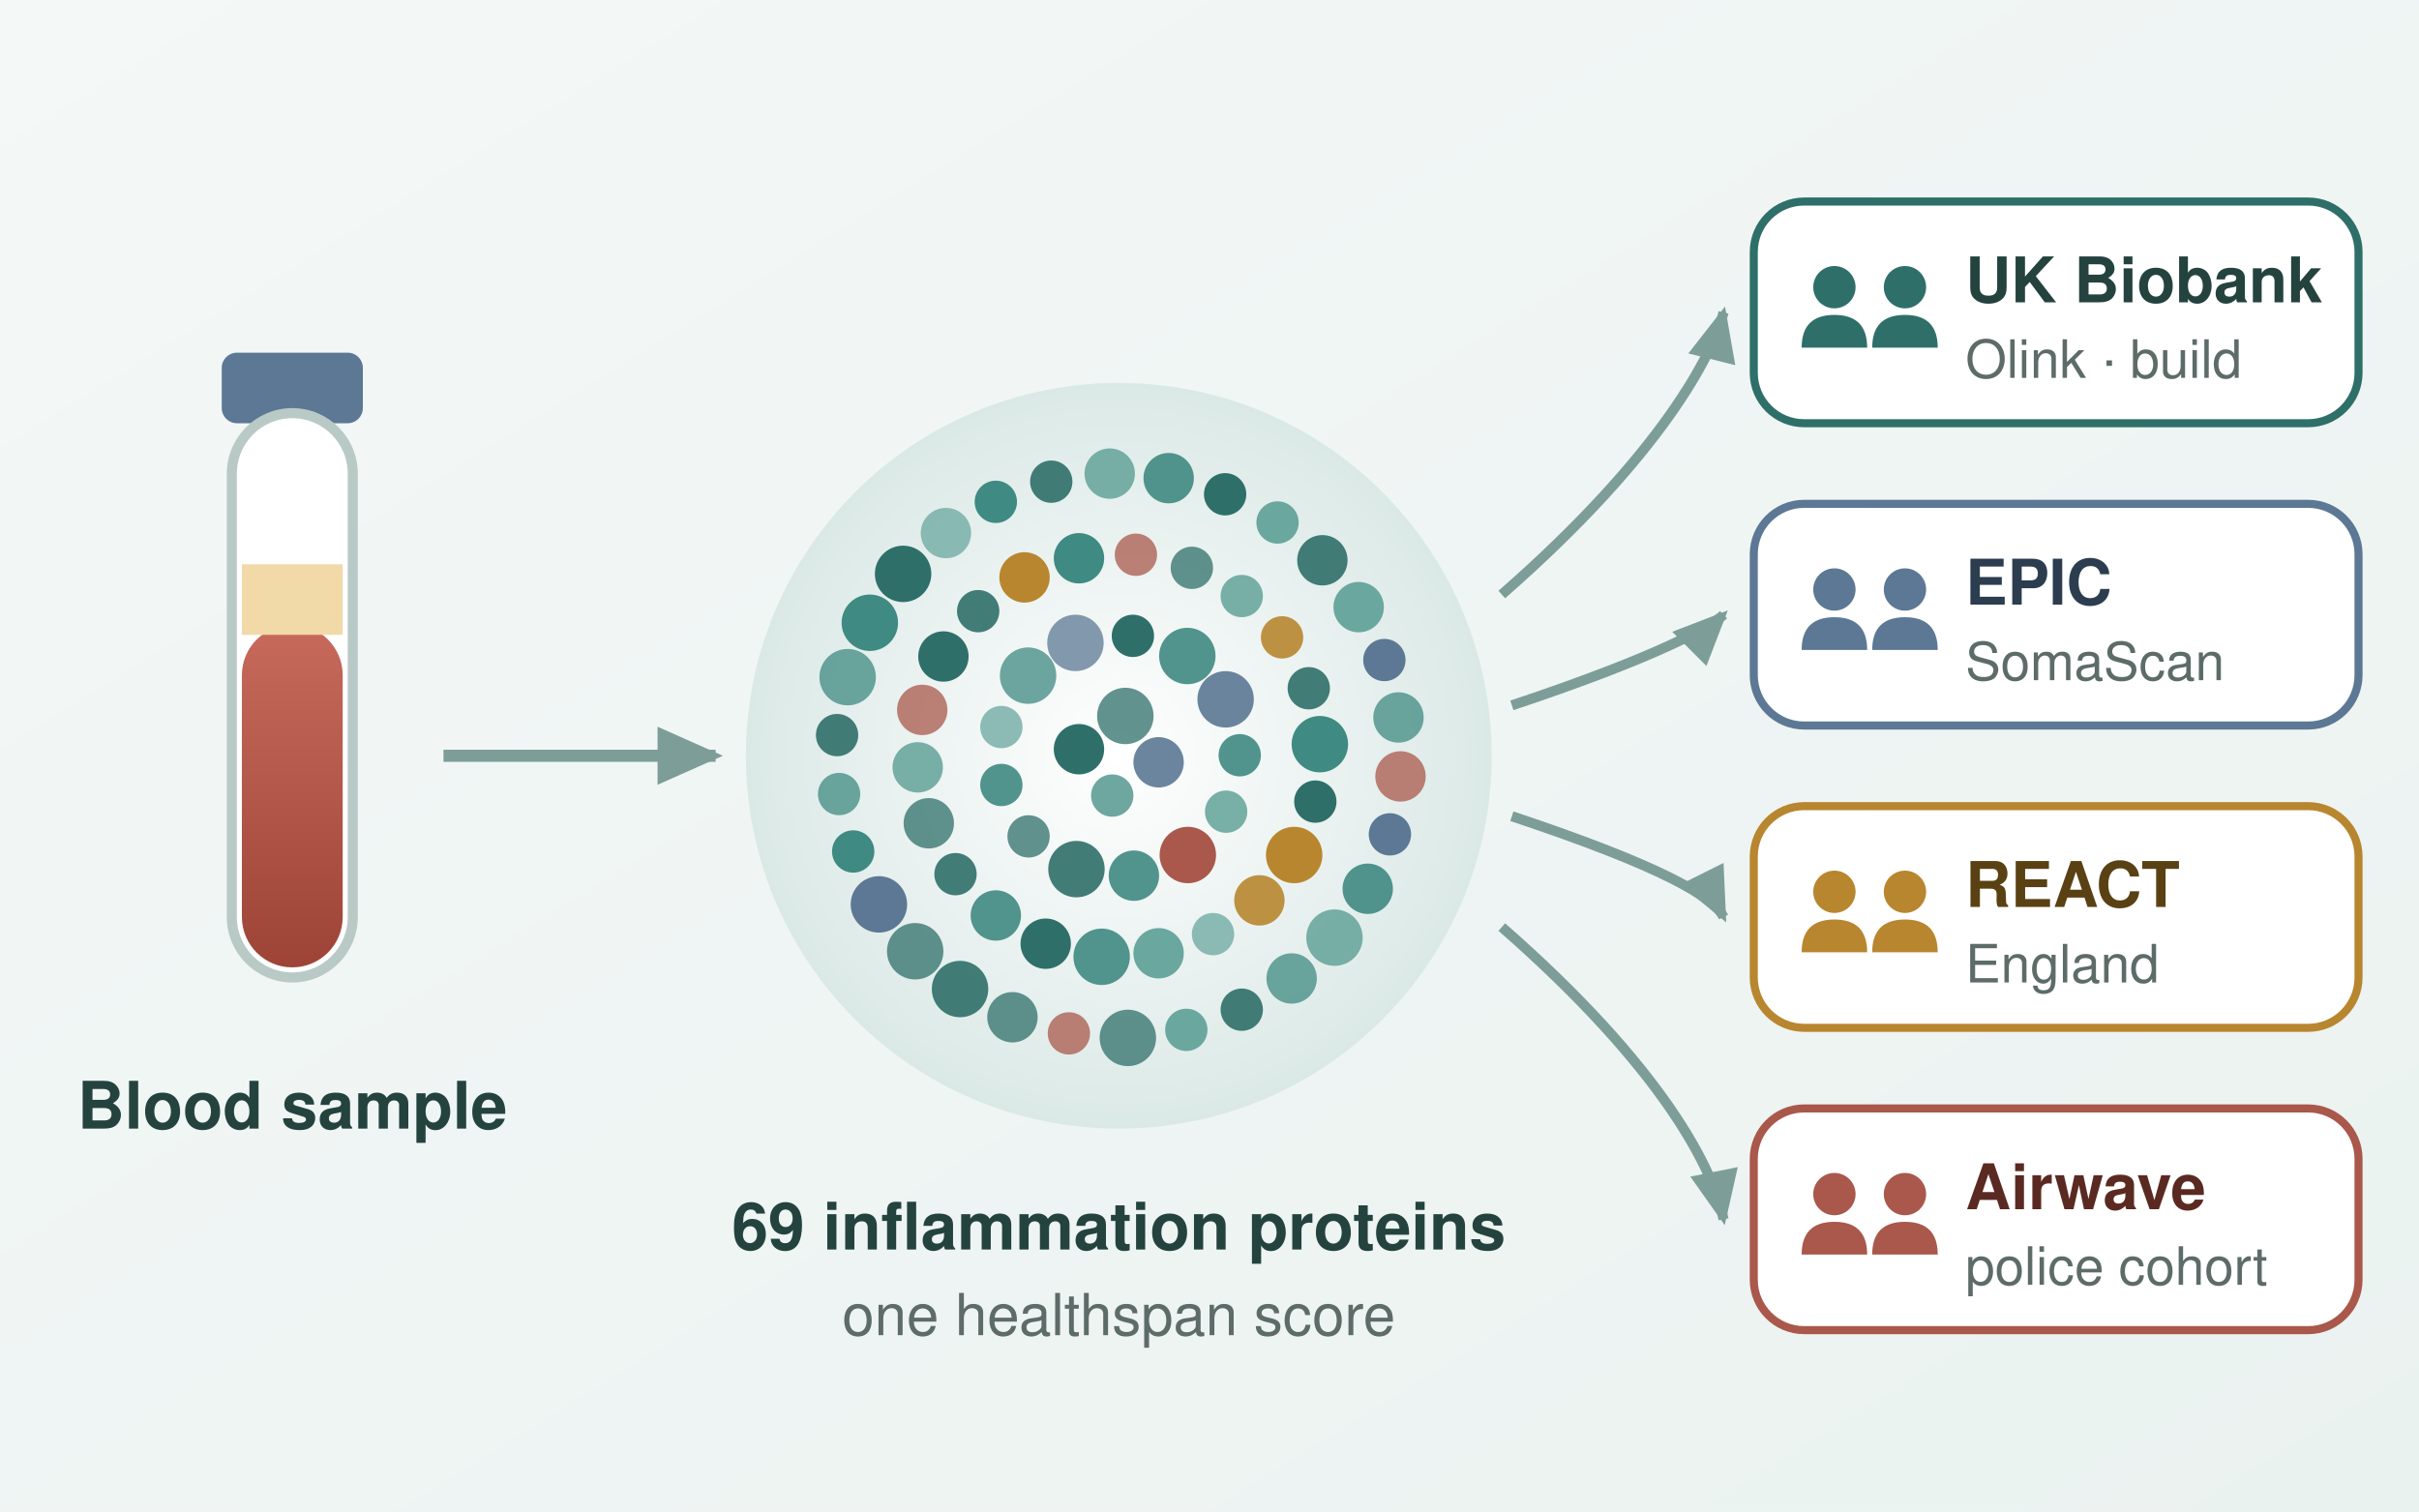
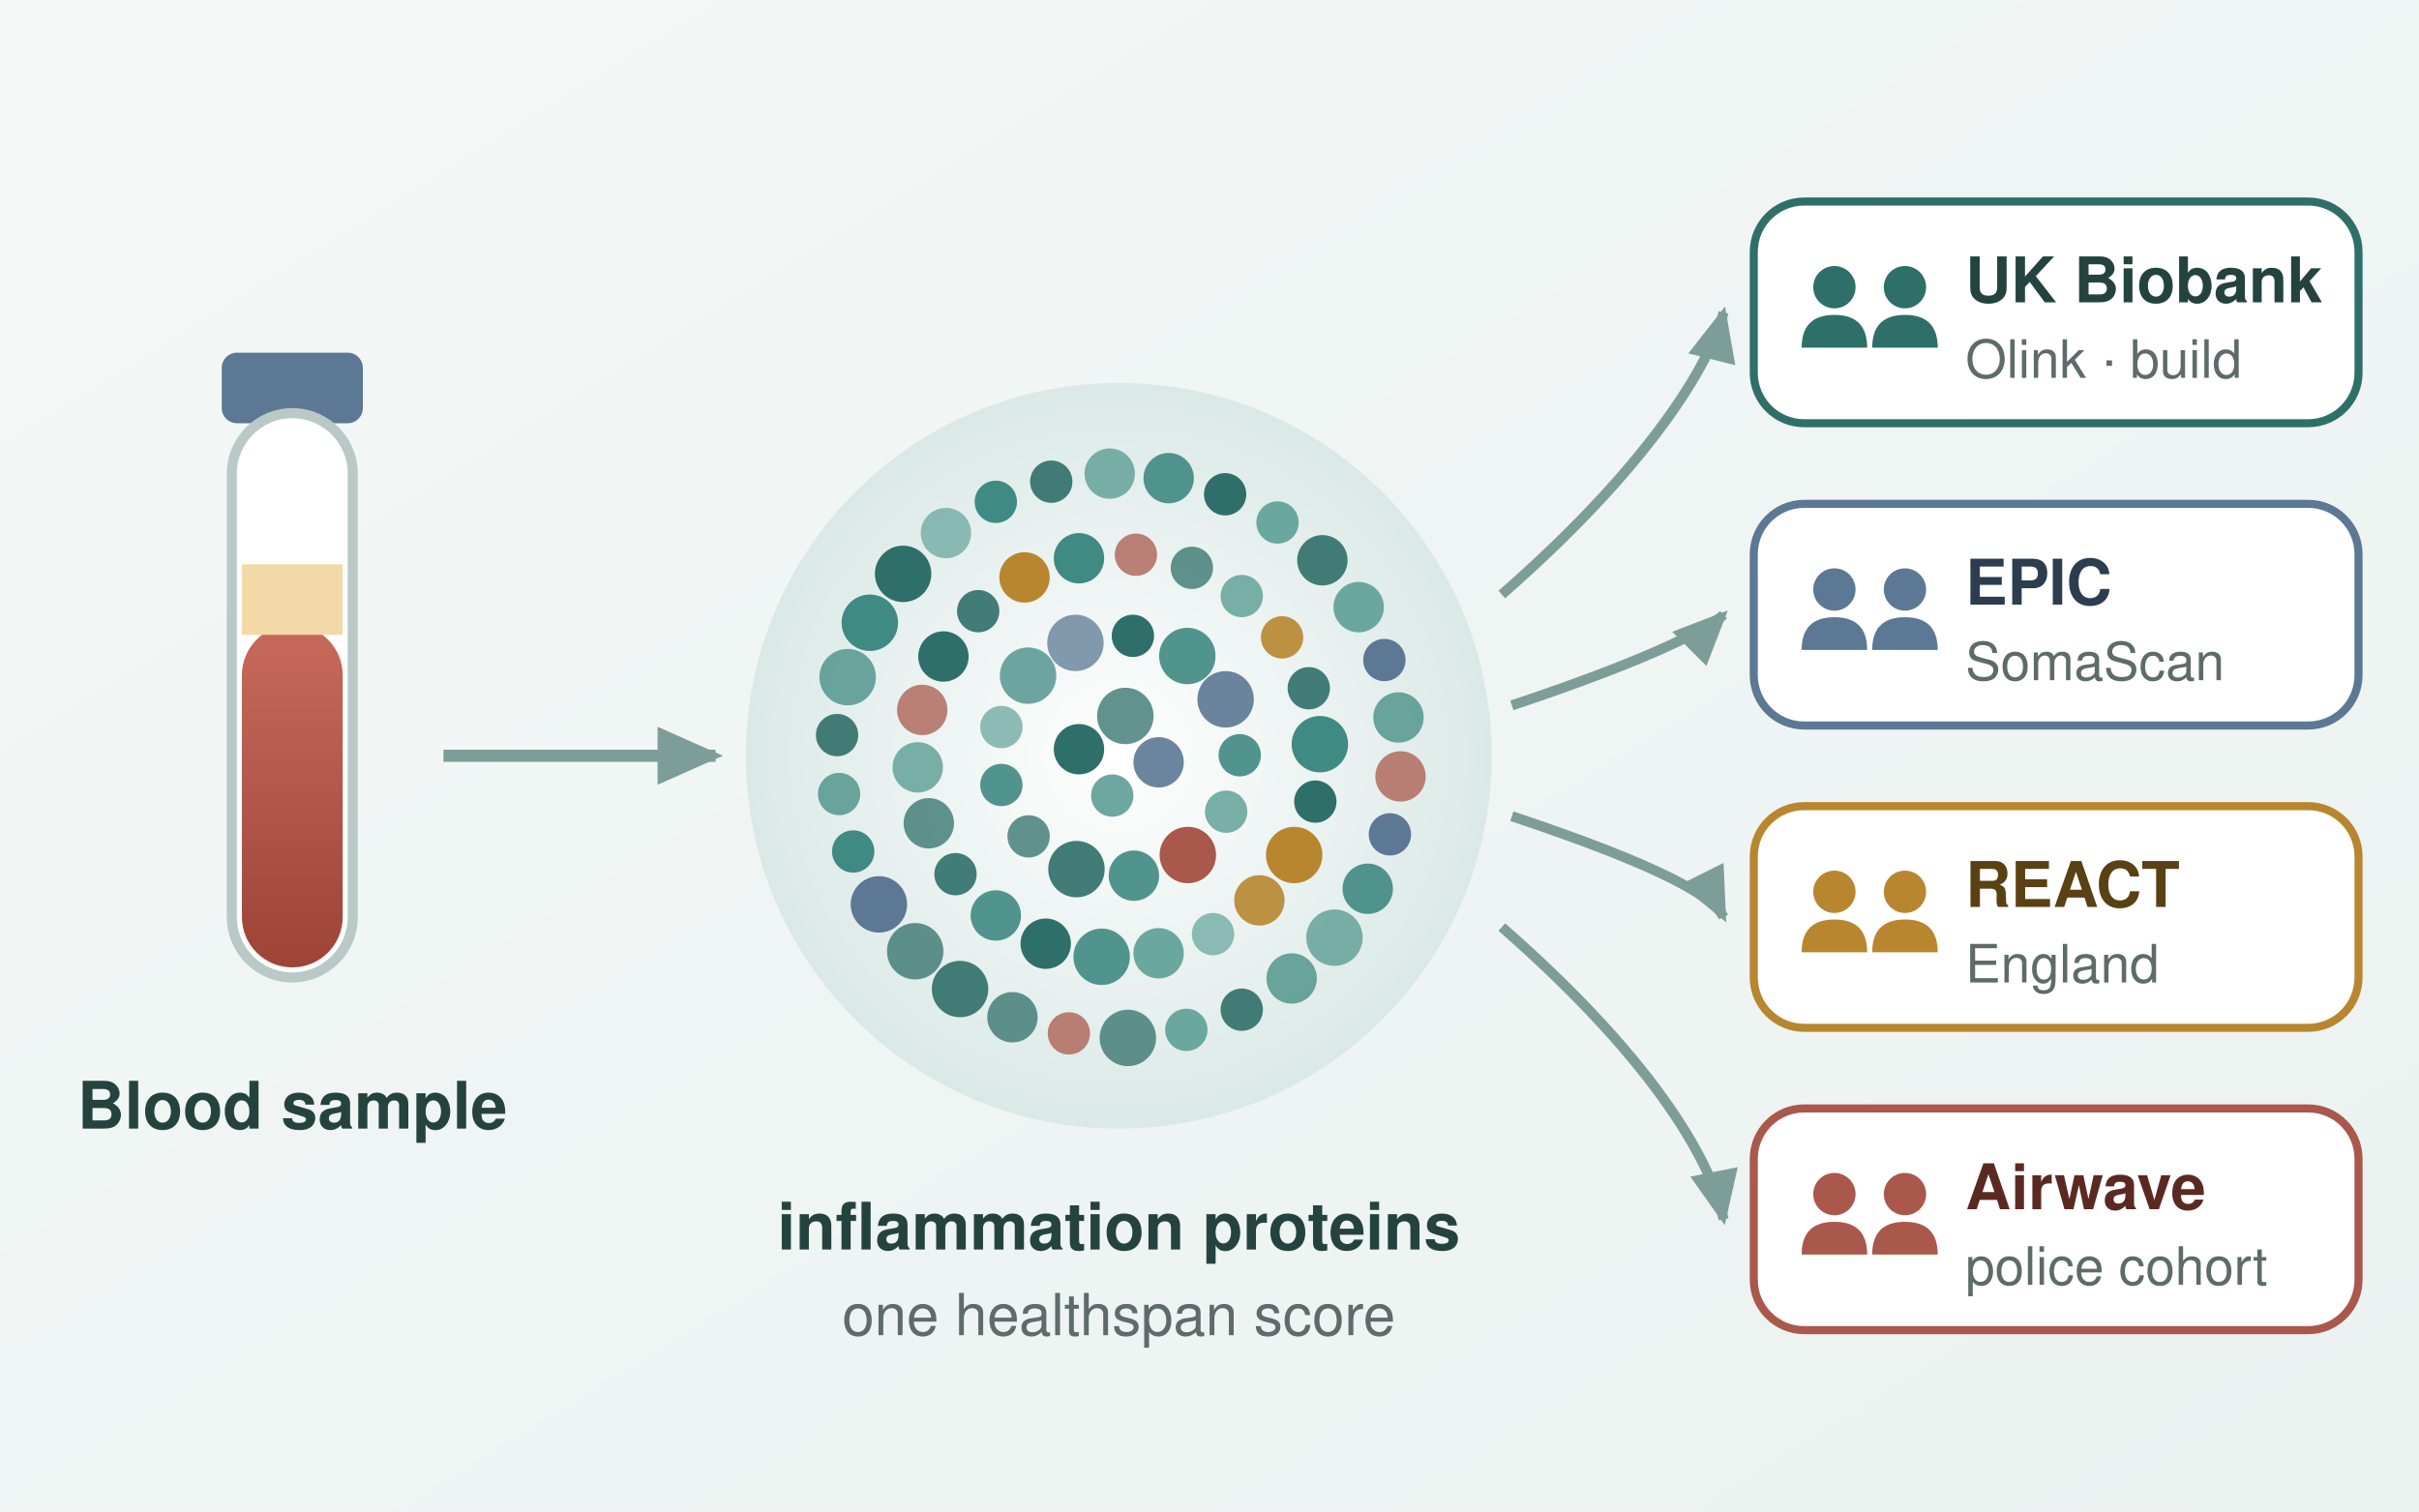
<svg xmlns="http://www.w3.org/2000/svg" viewBox="0 0 480 300" font-family="Helvetica Neue, Helvetica, Arial, sans-serif">
  <defs>
    <linearGradient id="bg" x1="0" y1="0" x2="1" y2="1">
      <stop offset="0" stop-color="#f4f8f7" />
      <stop offset="1" stop-color="#eaf2f0" />
    </linearGradient>
    <linearGradient id="blood" x1="0" y1="0" x2="0" y2="1">
      <stop offset="0" stop-color="#c76a5c" />
      <stop offset="1" stop-color="#9d4436" />
    </linearGradient>
    <radialGradient id="halo">
      <stop offset="0" stop-color="#ffffff" />
      <stop offset="1" stop-color="#dbe9e6" />
    </radialGradient>
    <marker id="ar" viewBox="0 0 10 10" refX="8" refY="5" markerWidth="6" markerHeight="6" orient="auto">
      <path d="M0,1L9,5L0,9z" fill="#7d9d98" />
    </marker>
    <g id="pp">
      <circle r="4.2" cy="-5" />
      <path d="M-6.5,7 Q-6.5,0.5 0,0.5 Q6.5,0.5 6.5,7z" />
    </g>
  </defs>
  <rect width="480" height="300" fill="url(#bg)" />
  <g transform="translate(58,78)">
    <rect x="-14" y="-8" width="28" height="14" rx="3" fill="#5c7894" />
    <rect x="-12" y="4" width="24" height="112" rx="12" fill="#ffffff" stroke="#b9c9c6" stroke-width="2" />
    <rect x="-10" y="46" width="20" height="68" rx="10" fill="url(#blood)" />
    <rect x="-10" y="34" width="20" height="14" fill="#f1d9a8" />
    <text x="0" y="146" text-anchor="middle" font-size="13" font-weight="600" fill="#24433f">Blood sample</text>
  </g>
  <path d="M88,150 C110,150 120,150 142,150" stroke="#7d9d98" stroke-width="2.4" fill="none" marker-end="url(#ar)" />
  <g transform="translate(222,150)">
    <circle r="74" fill="url(#halo)" />
    <g id="ring">
      <circle cx="24.4" cy="50.4" r="4.2" fill="#2f6f69" opacity="0.9" />
      <circle cx="13.4" cy="54.4" r="4.2" fill="#6aa79f" opacity="1" />
      <circle cx="1.8" cy="56.0" r="5.6" fill="#2f6f69" opacity="0.75" />
      <circle cx="-9.9" cy="55.1" r="4.2" fill="#a9584b" opacity="0.75" />
      <circle cx="-21.1" cy="51.9" r="5" fill="#2f6f69" opacity="0.75" />
      <circle cx="-31.5" cy="46.3" r="5.6" fill="#2f6f69" opacity="0.9" />
      <circle cx="-40.4" cy="38.8" r="5.6" fill="#2f6f69" opacity="0.75" />
      <circle cx="-47.6" cy="29.5" r="5.6" fill="#5c7894" opacity="1" />
      <circle cx="-52.7" cy="19.0" r="4.2" fill="#3f8a82" opacity="1" />
      <circle cx="-55.5" cy="7.6" r="4.2" fill="#3f8a82" opacity="0.75" />
      <circle cx="-55.9" cy="-4.1" r="4.2" fill="#2f6f69" opacity="0.9" />
      <circle cx="-53.8" cy="-15.6" r="5.6" fill="#3f8a82" opacity="0.75" />
      <circle cx="-49.4" cy="-26.4" r="5.6" fill="#3f8a82" opacity="1" />
      <circle cx="-42.8" cy="-36.1" r="5.6" fill="#2f6f69" opacity="1" />
      <circle cx="-34.3" cy="-44.2" r="5" fill="#6aa79f" opacity="0.75" />
      <circle cx="-24.4" cy="-50.4" r="4.2" fill="#3f8a82" opacity="1" />
      <circle cx="-13.4" cy="-54.4" r="4.2" fill="#2f6f69" opacity="0.9" />
      <circle cx="-1.8" cy="-56.0" r="5" fill="#6aa79f" opacity="0.9" />
      <circle cx="9.9" cy="-55.1" r="5" fill="#3f8a82" opacity="0.9" />
      <circle cx="21.1" cy="-51.9" r="4.2" fill="#2f6f69" opacity="1" />
      <circle cx="31.5" cy="-46.3" r="4.2" fill="#6aa79f" opacity="1" />
      <circle cx="40.4" cy="-38.8" r="5" fill="#2f6f69" opacity="0.9" />
      <circle cx="47.6" cy="-29.5" r="5" fill="#6aa79f" opacity="1" />
      <circle cx="52.7" cy="-19.0" r="4.2" fill="#5c7894" opacity="1" />
      <circle cx="55.5" cy="-7.6" r="5" fill="#3f8a82" opacity="0.75" />
      <circle cx="55.9" cy="4.1" r="5" fill="#a9584b" opacity="0.75" />
      <circle cx="53.8" cy="15.6" r="4.2" fill="#5c7894" opacity="1" />
      <circle cx="49.4" cy="26.4" r="5" fill="#3f8a82" opacity="0.9" />
      <circle cx="42.8" cy="36.1" r="5.6" fill="#6aa79f" opacity="0.9" />
      <circle cx="34.3" cy="44.2" r="5" fill="#3f8a82" opacity="0.75" />
      <circle cx="27.9" cy="28.7" r="5" fill="#b8862f" opacity="0.9" />
      <circle cx="18.7" cy="35.4" r="4.2" fill="#6aa79f" opacity="0.75" />
      <circle cx="7.9" cy="39.2" r="5" fill="#6aa79f" opacity="1" />
      <circle cx="-3.4" cy="39.9" r="5.6" fill="#3f8a82" opacity="0.9" />
      <circle cx="-14.5" cy="37.3" r="5" fill="#2f6f69" opacity="1" />
      <circle cx="-24.4" cy="31.7" r="5" fill="#3f8a82" opacity="0.9" />
      <circle cx="-32.4" cy="23.5" r="4.2" fill="#2f6f69" opacity="0.9" />
      <circle cx="-37.7" cy="13.4" r="5" fill="#2f6f69" opacity="0.75" />
      <circle cx="-39.9" cy="2.3" r="5" fill="#6aa79f" opacity="0.9" />
      <circle cx="-39.0" cy="-9.1" r="5" fill="#a9584b" opacity="0.75" />
      <circle cx="-34.8" cy="-19.7" r="5" fill="#2f6f69" opacity="1" />
      <circle cx="-27.9" cy="-28.7" r="4.2" fill="#2f6f69" opacity="0.9" />
      <circle cx="-18.7" cy="-35.4" r="5" fill="#b8862f" opacity="1" />
      <circle cx="-7.9" cy="-39.2" r="5" fill="#3f8a82" opacity="1" />
      <circle cx="3.4" cy="-39.9" r="4.2" fill="#a9584b" opacity="0.75" />
      <circle cx="14.5" cy="-37.3" r="4.2" fill="#2f6f69" opacity="0.75" />
      <circle cx="24.4" cy="-31.7" r="4.2" fill="#6aa79f" opacity="0.9" />
      <circle cx="32.4" cy="-23.5" r="4.2" fill="#b8862f" opacity="0.9" />
      <circle cx="37.7" cy="-13.4" r="4.2" fill="#2f6f69" opacity="0.9" />
      <circle cx="39.9" cy="-2.3" r="5.6" fill="#3f8a82" opacity="1" />
      <circle cx="39.0" cy="9.1" r="4.2" fill="#2f6f69" opacity="1" />
      <circle cx="34.8" cy="19.7" r="5.6" fill="#b8862f" opacity="1" />
      <circle cx="21.3" cy="11.1" r="4.2" fill="#6aa79f" opacity="0.9" />
      <circle cx="13.7" cy="19.7" r="5.6" fill="#a9584b" opacity="1" />
      <circle cx="3.0" cy="23.8" r="5" fill="#3f8a82" opacity="0.9" />
      <circle cx="-8.4" cy="22.5" r="5.6" fill="#2f6f69" opacity="0.9" />
      <circle cx="-17.9" cy="16.0" r="4.2" fill="#2f6f69" opacity="0.75" />
      <circle cx="-23.3" cy="5.8" r="4.2" fill="#3f8a82" opacity="0.9" />
      <circle cx="-23.3" cy="-5.7" r="4.2" fill="#6aa79f" opacity="0.75" />
      <circle cx="-18.0" cy="-15.9" r="5.6" fill="#3f8a82" opacity="0.75" />
      <circle cx="-8.6" cy="-22.4" r="5.6" fill="#5c7894" opacity="0.75" />
      <circle cx="2.8" cy="-23.8" r="4.2" fill="#2f6f69" opacity="1" />
      <circle cx="13.6" cy="-19.8" r="5.6" fill="#3f8a82" opacity="0.9" />
      <circle cx="21.2" cy="-11.2" r="5.6" fill="#5c7894" opacity="0.9" />
      <circle cx="24.0" cy="-0.1" r="4.2" fill="#3f8a82" opacity="0.9" />
      <circle cx="7.9" cy="1.3" r="5" fill="#5c7894" opacity="0.9" />
      <circle cx="-1.3" cy="7.9" r="4.2" fill="#3f8a82" opacity="0.75" />
      <circle cx="-7.9" cy="-1.3" r="5" fill="#2f6f69" opacity="1" />
      <circle cx="1.3" cy="-7.9" r="5.6" fill="#2f6f69" opacity="0.75" />
    </g>
-     <text x="0" y="98" text-anchor="middle" font-size="13" font-weight="600" fill="#24433f">69 inflammation proteins</text>
+     <text x="0" y="98" text-anchor="middle" font-size="13" font-weight="600" fill="#24433f">inflammation proteins</text>
    <text x="0" y="115" text-anchor="middle" font-size="11.5" fill="#5d6b69">one healthspan score</text>
  </g>
  <g font-size="12.5" font-weight="600">
    <path d="M298,118 C330,90 340,70 342,62" stroke="#7d9d98" stroke-width="2" fill="none" marker-end="url(#ar)" />
    <path d="M300,140 C330,130 340,124 342,122" stroke="#7d9d98" stroke-width="2" fill="none" marker-end="url(#ar)" />
    <path d="M300,162 C330,172 340,178 342,182" stroke="#7d9d98" stroke-width="2" fill="none" marker-end="url(#ar)" />
    <path d="M298,184 C330,212 340,232 342,242" stroke="#7d9d98" stroke-width="2" fill="none" marker-end="url(#ar)" />
    <g transform="translate(348,40)">
      <rect width="120" height="44" rx="10" fill="#ffffff" stroke="#2f6f69" stroke-width="1.6" />
      <g fill="#2f6f69">
        <use href="#pp" x="16" y="22" />
        <use href="#pp" x="30" y="22" />
      </g>
      <text x="42" y="20" fill="#24433f">UK Biobank</text>
      <text x="42" y="35" font-size="10.5" font-weight="400" fill="#5d6b69">Olink · build</text>
    </g>
    <g transform="translate(348,100)">
      <rect width="120" height="44" rx="10" fill="#ffffff" stroke="#5c7894" stroke-width="1.6" />
      <g fill="#5c7894">
        <use href="#pp" x="16" y="22" />
        <use href="#pp" x="30" y="22" />
      </g>
      <text x="42" y="20" fill="#2c3d4f">EPIC</text>
      <text x="42" y="35" font-size="10.5" font-weight="400" fill="#5d6b69">SomaScan</text>
    </g>
    <g transform="translate(348,160)">
      <rect width="120" height="44" rx="10" fill="#ffffff" stroke="#b8862f" stroke-width="1.6" />
      <g fill="#b8862f">
        <use href="#pp" x="16" y="22" />
        <use href="#pp" x="30" y="22" />
      </g>
      <text x="42" y="20" fill="#5a4114">REACT</text>
      <text x="42" y="35" font-size="10.5" font-weight="400" fill="#5d6b69">England</text>
    </g>
    <g transform="translate(348,220)">
      <rect width="120" height="44" rx="10" fill="#ffffff" stroke="#a9584b" stroke-width="1.6" />
      <g fill="#a9584b">
        <use href="#pp" x="16" y="22" />
        <use href="#pp" x="30" y="22" />
      </g>
      <text x="42" y="20" fill="#5a2a22">Airwave</text>
      <text x="42" y="35" font-size="10.5" font-weight="400" fill="#5d6b69">police cohort</text>
    </g>
  </g>
</svg>
